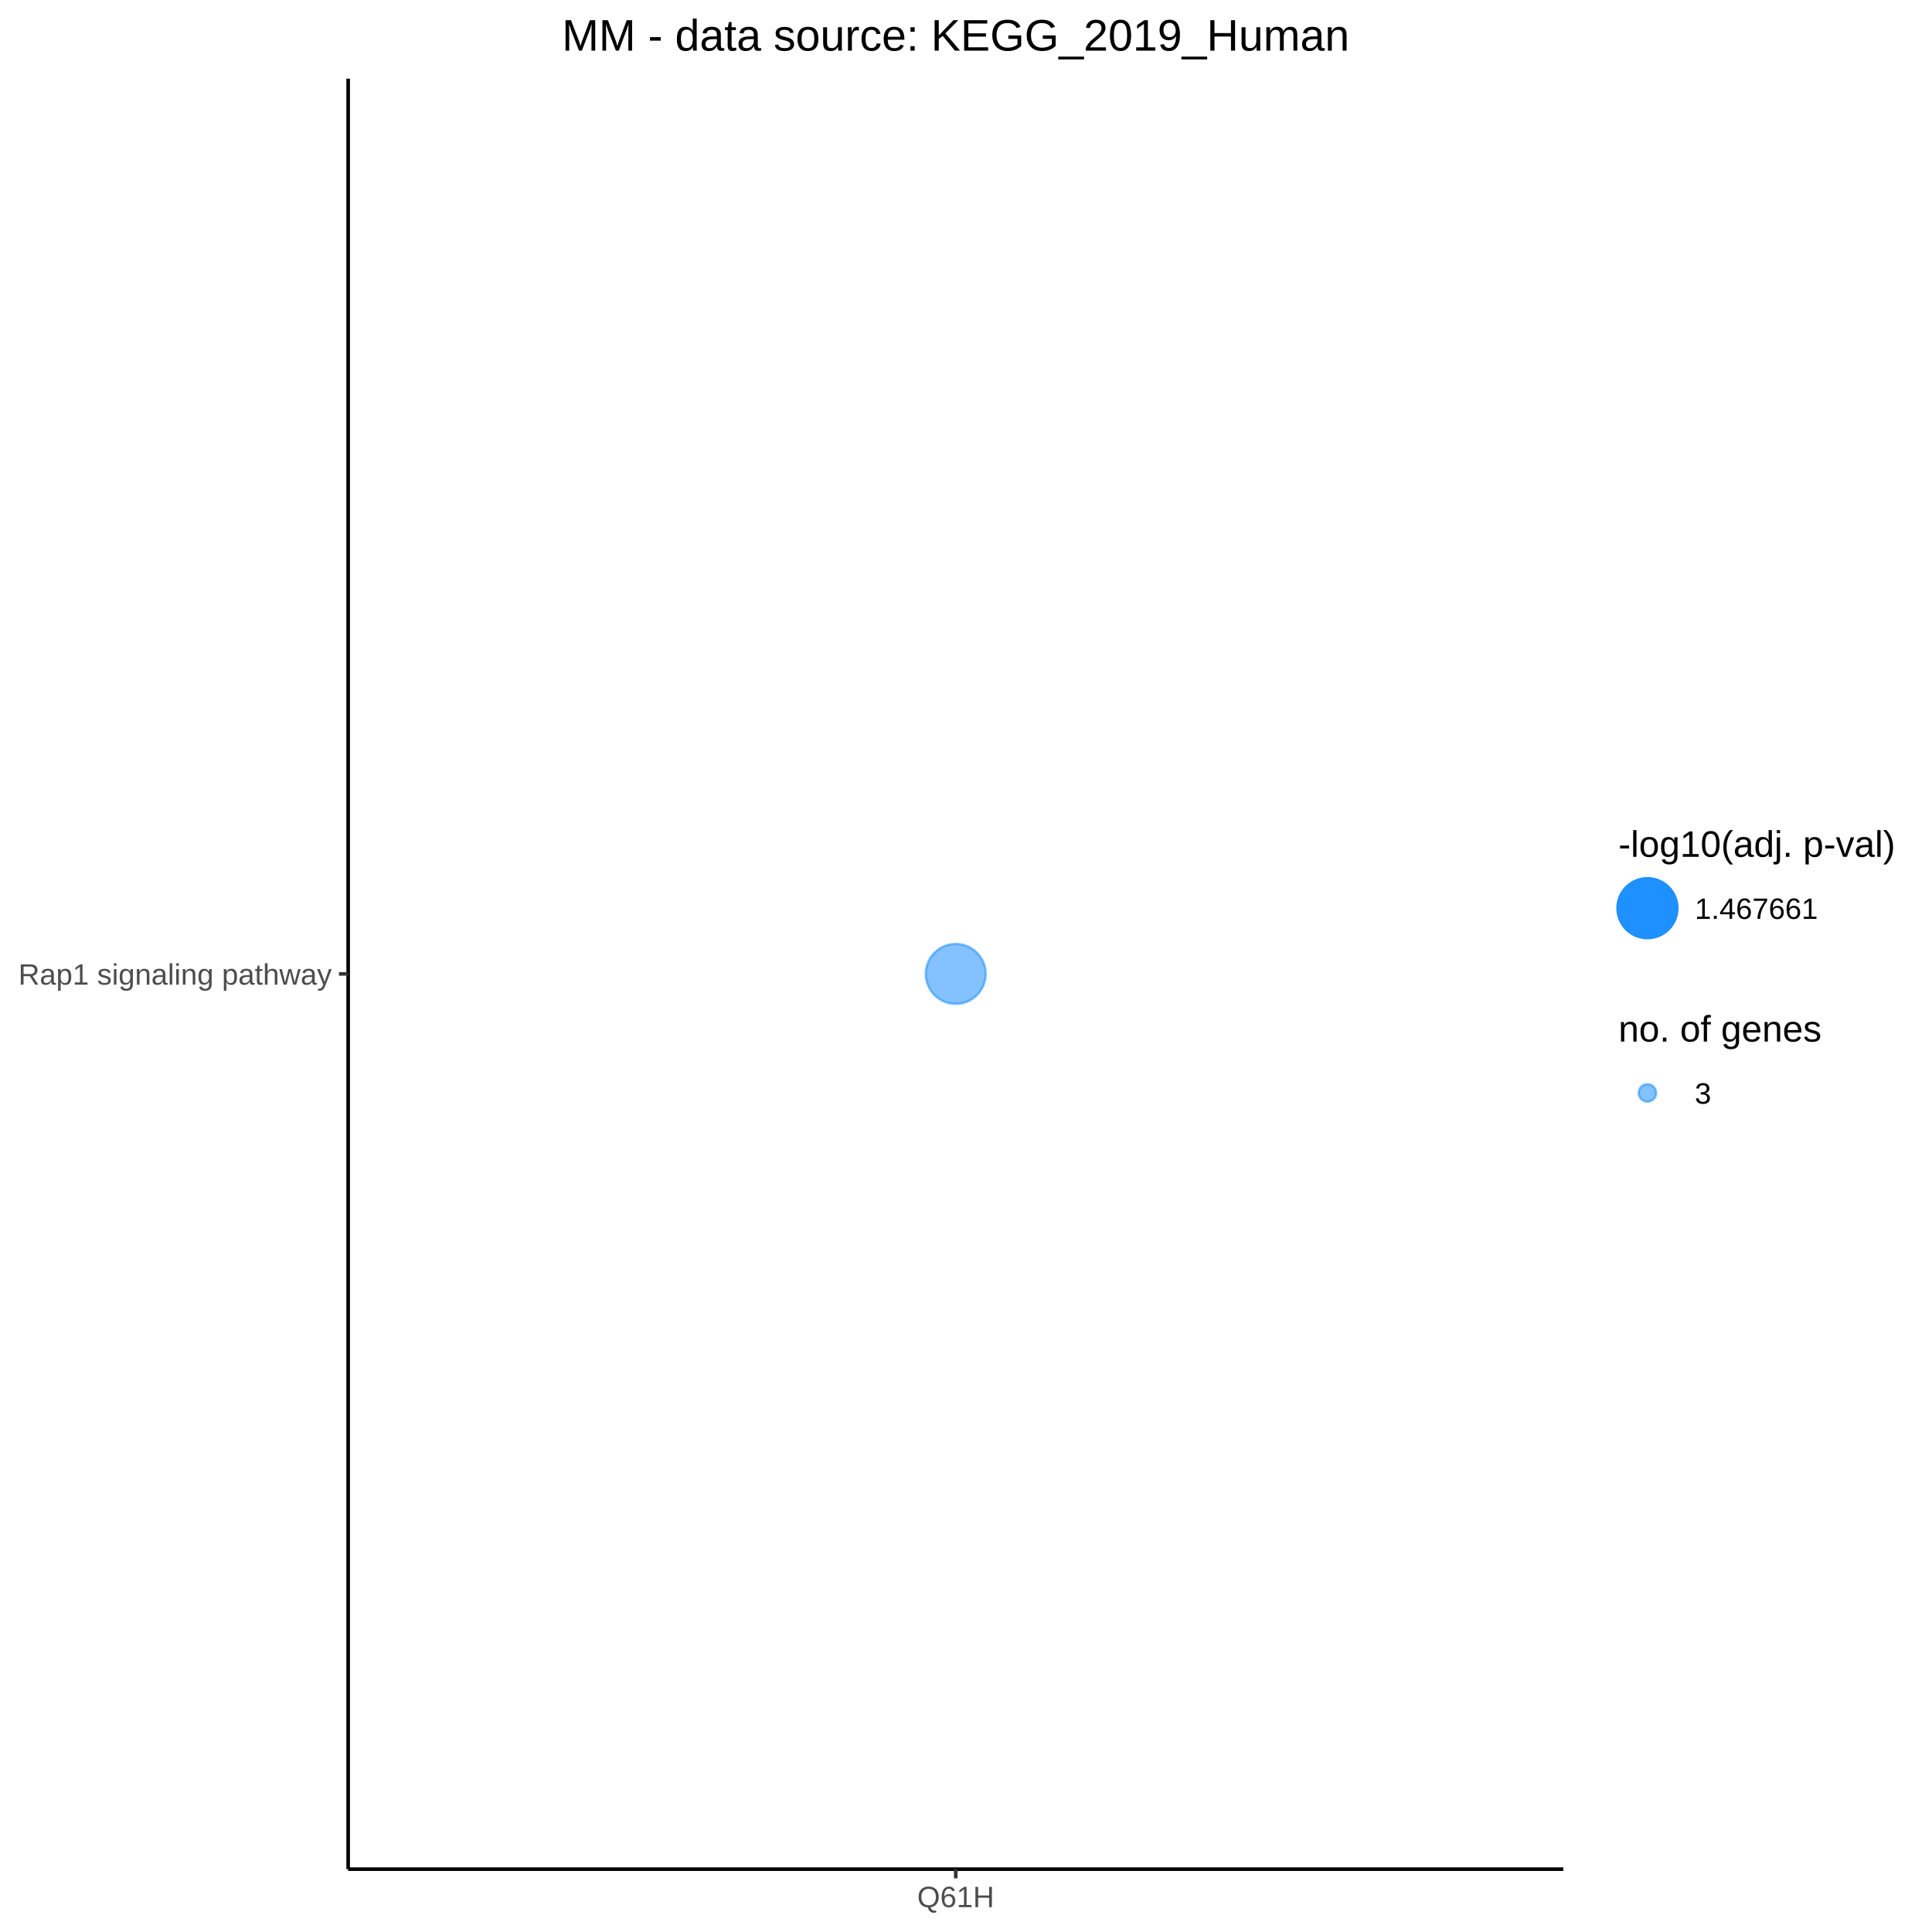
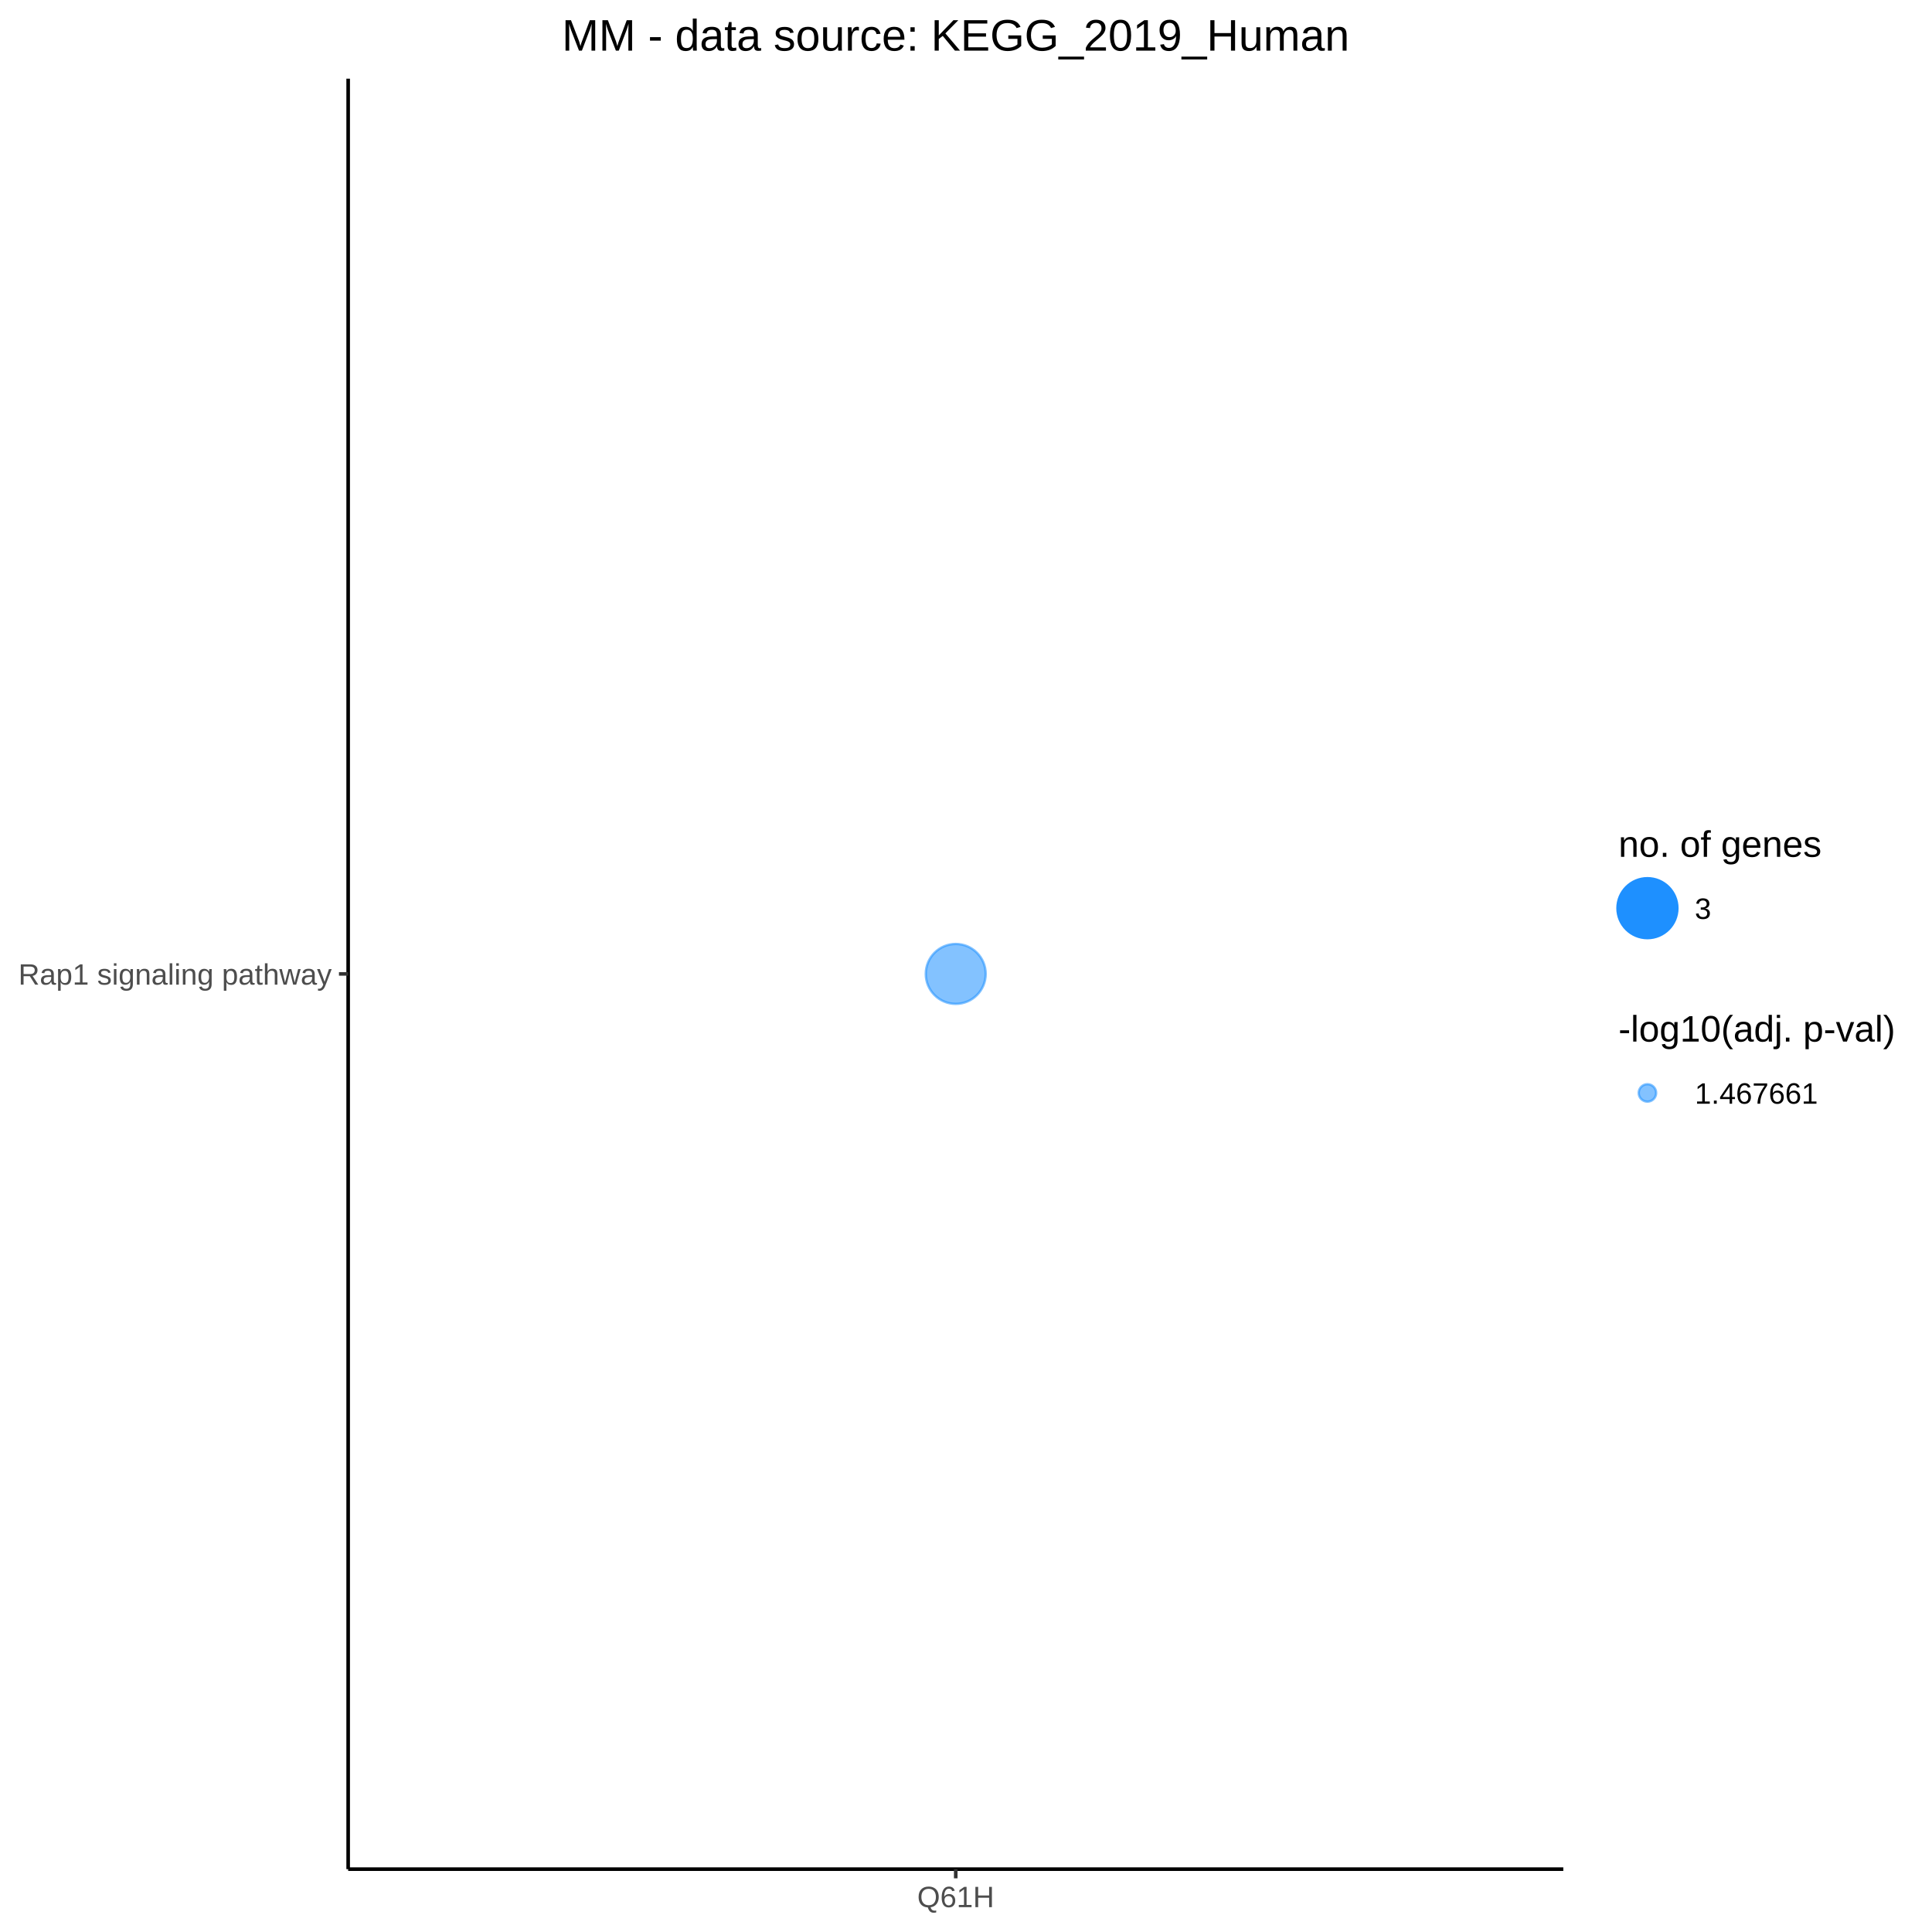
<svg xmlns="http://www.w3.org/2000/svg" viewBox="0 0 576.00 576.00">
  <defs>
    <style type="text/css">
    line, polyline, polygon, path, rect, circle {
      fill: none;
      stroke: #000000;
      stroke-linecap: round;
      stroke-linejoin: round;
      stroke-miterlimit: 10.00;
    }
  </style>
  </defs>
  <rect width="100%" height="100%" style="stroke: none; fill: #FFFFFF;" />
  <rect x="0.00" y="0.00" width="576.00" height="576.00" style="stroke-width: 1.07; stroke: #FFFFFF; fill: #FFFFFF;" />
  <defs>
    <clipPath id="cpMTAzLjgwfDQ2Ni4wOHw1NTcuMjZ8MjMuNDY=">
      <rect x="103.80" y="23.46" width="362.28" height="533.80" />
    </clipPath>
  </defs>
  <rect x="103.80" y="23.46" width="362.28" height="533.80" style="stroke-width: 1.07; stroke: none; fill: #FFFFFF;" clip-path="url(#cpMTAzLjgwfDQ2Ni4wOHw1NTcuMjZ8MjMuNDY=)" />
  <circle cx="284.94" cy="290.36" r="6.70pt" style="stroke-width: 0.71; stroke: #1E90FF; stroke-opacity: 0.55; fill: #1E90FF; fill-opacity: 0.55;" clip-path="url(#cpMTAzLjgwfDQ2Ni4wOHw1NTcuMjZ8MjMuNDY=)" />
  <defs>
    <clipPath id="cpMC4wMHw1NzYuMDB8NTc2LjAwfDAuMDA=">
      <rect x="0.00" y="0.00" width="576.00" height="576.00" />
    </clipPath>
  </defs>
  <polyline points="103.80,557.26 103.80,23.46 " style="stroke-width: 1.07; stroke-linecap: butt;" clip-path="url(#cpMC4wMHw1NzYuMDB8NTc2LjAwfDAuMDA=)" />
  <g clip-path="url(#cpMC4wMHw1NzYuMDB8NTc2LjAwfDAuMDA=)">
    <text x="5.48" y="293.56" style="font-size: 8.80px; fill: #4D4D4D; font-family: Arial;" textLength="93.39px" lengthAdjust="spacingAndGlyphs">Rap1 signaling pathway</text>
  </g>
  <polyline points="101.06,290.36 103.80,290.36 " style="stroke-width: 1.07; stroke: #333333; stroke-linecap: butt;" clip-path="url(#cpMC4wMHw1NzYuMDB8NTc2LjAwfDAuMDA=)" />
  <polyline points="103.80,557.26 466.08,557.26 " style="stroke-width: 1.07; stroke-linecap: butt;" clip-path="url(#cpMC4wMHw1NzYuMDB8NTc2LjAwfDAuMDA=)" />
  <polyline points="284.94,560.00 284.94,557.26 " style="stroke-width: 1.07; stroke: #333333; stroke-linecap: butt;" clip-path="url(#cpMC4wMHw1NzYuMDB8NTc2LjAwfDAuMDA=)" />
  <g clip-path="url(#cpMC4wMHw1NzYuMDB8NTc2LjAwfDAuMDA=)">
    <text x="273.45" y="568.60" style="font-size: 8.80px; fill: #4D4D4D; font-family: Arial;" textLength="22.98px" lengthAdjust="spacingAndGlyphs">Q61H</text>
  </g>
-   <rect x="477.04" y="240.76" width="93.48" height="44.12" style="stroke-width: 1.07; stroke: none; fill: #FFFFFF;" clip-path="url(#cpMC4wMHw1NzYuMDB8NTc2LjAwfDAuMDA=)" />
+   <rect x="477.04" y="240.76" width="71.50" height="44.12" style="stroke-width: 1.07; stroke: none; fill: #FFFFFF;" clip-path="url(#cpMC4wMHw1NzYuMDB8NTc2LjAwfDAuMDA=)" />
  <g clip-path="url(#cpMC4wMHw1NzYuMDB8NTc2LjAwfDAuMDA=)">
-     <text x="482.52" y="255.45" style="font-size: 11.00px; font-family: Arial;" textLength="82.52px" lengthAdjust="spacingAndGlyphs">-log10(adj. p-val)</text>
+     <text x="482.52" y="255.45" style="font-size: 11.00px; font-family: Arial;" textLength="60.54px" lengthAdjust="spacingAndGlyphs">no. of genes</text>
  </g>
  <circle cx="491.16" cy="270.76" r="6.70pt" style="stroke-width: 0.71; stroke: #1E90FF; fill: #1E90FF;" clip-path="url(#cpMC4wMHw1NzYuMDB8NTc2LjAwfDAuMDA=)" />
  <g clip-path="url(#cpMC4wMHw1NzYuMDB8NTc2LjAwfDAuMDA=)">
-     <text x="505.28" y="273.96" style="font-size: 8.80px; font-family: Arial;" textLength="36.68px" lengthAdjust="spacingAndGlyphs">1.467661</text>
+     <text x="505.28" y="273.96" style="font-size: 8.80px; font-family: Arial;" textLength="4.89px" lengthAdjust="spacingAndGlyphs">3</text>
  </g>
-   <rect x="477.04" y="295.84" width="71.50" height="44.12" style="stroke-width: 1.07; stroke: none; fill: #FFFFFF;" clip-path="url(#cpMC4wMHw1NzYuMDB8NTc2LjAwfDAuMDA=)" />
+   <rect x="477.04" y="295.84" width="93.48" height="44.12" style="stroke-width: 1.07; stroke: none; fill: #FFFFFF;" clip-path="url(#cpMC4wMHw1NzYuMDB8NTc2LjAwfDAuMDA=)" />
  <g clip-path="url(#cpMC4wMHw1NzYuMDB8NTc2LjAwfDAuMDA=)">
-     <text x="482.52" y="310.53" style="font-size: 11.00px; font-family: Arial;" textLength="60.54px" lengthAdjust="spacingAndGlyphs">no. of genes</text>
+     <text x="482.52" y="310.53" style="font-size: 11.00px; font-family: Arial;" textLength="82.52px" lengthAdjust="spacingAndGlyphs">-log10(adj. p-val)</text>
  </g>
  <circle cx="491.16" cy="325.84" r="1.95pt" style="stroke-width: 0.71; stroke: #1E90FF; stroke-opacity: 0.55; fill: #1E90FF; fill-opacity: 0.55;" clip-path="url(#cpMC4wMHw1NzYuMDB8NTc2LjAwfDAuMDA=)" />
  <g clip-path="url(#cpMC4wMHw1NzYuMDB8NTc2LjAwfDAuMDA=)">
-     <text x="505.28" y="329.05" style="font-size: 8.80px; font-family: Arial;" textLength="4.89px" lengthAdjust="spacingAndGlyphs">3</text>
+     <text x="505.28" y="329.05" style="font-size: 8.80px; font-family: Arial;" textLength="36.68px" lengthAdjust="spacingAndGlyphs">1.467661</text>
  </g>
  <g clip-path="url(#cpMC4wMHw1NzYuMDB8NTc2LjAwfDAuMDA=)">
    <text x="167.53" y="15.10" style="font-size: 13.20px; font-family: Arial;" textLength="234.82px" lengthAdjust="spacingAndGlyphs">MM - data source: KEGG_2019_Human</text>
  </g>
</svg>
